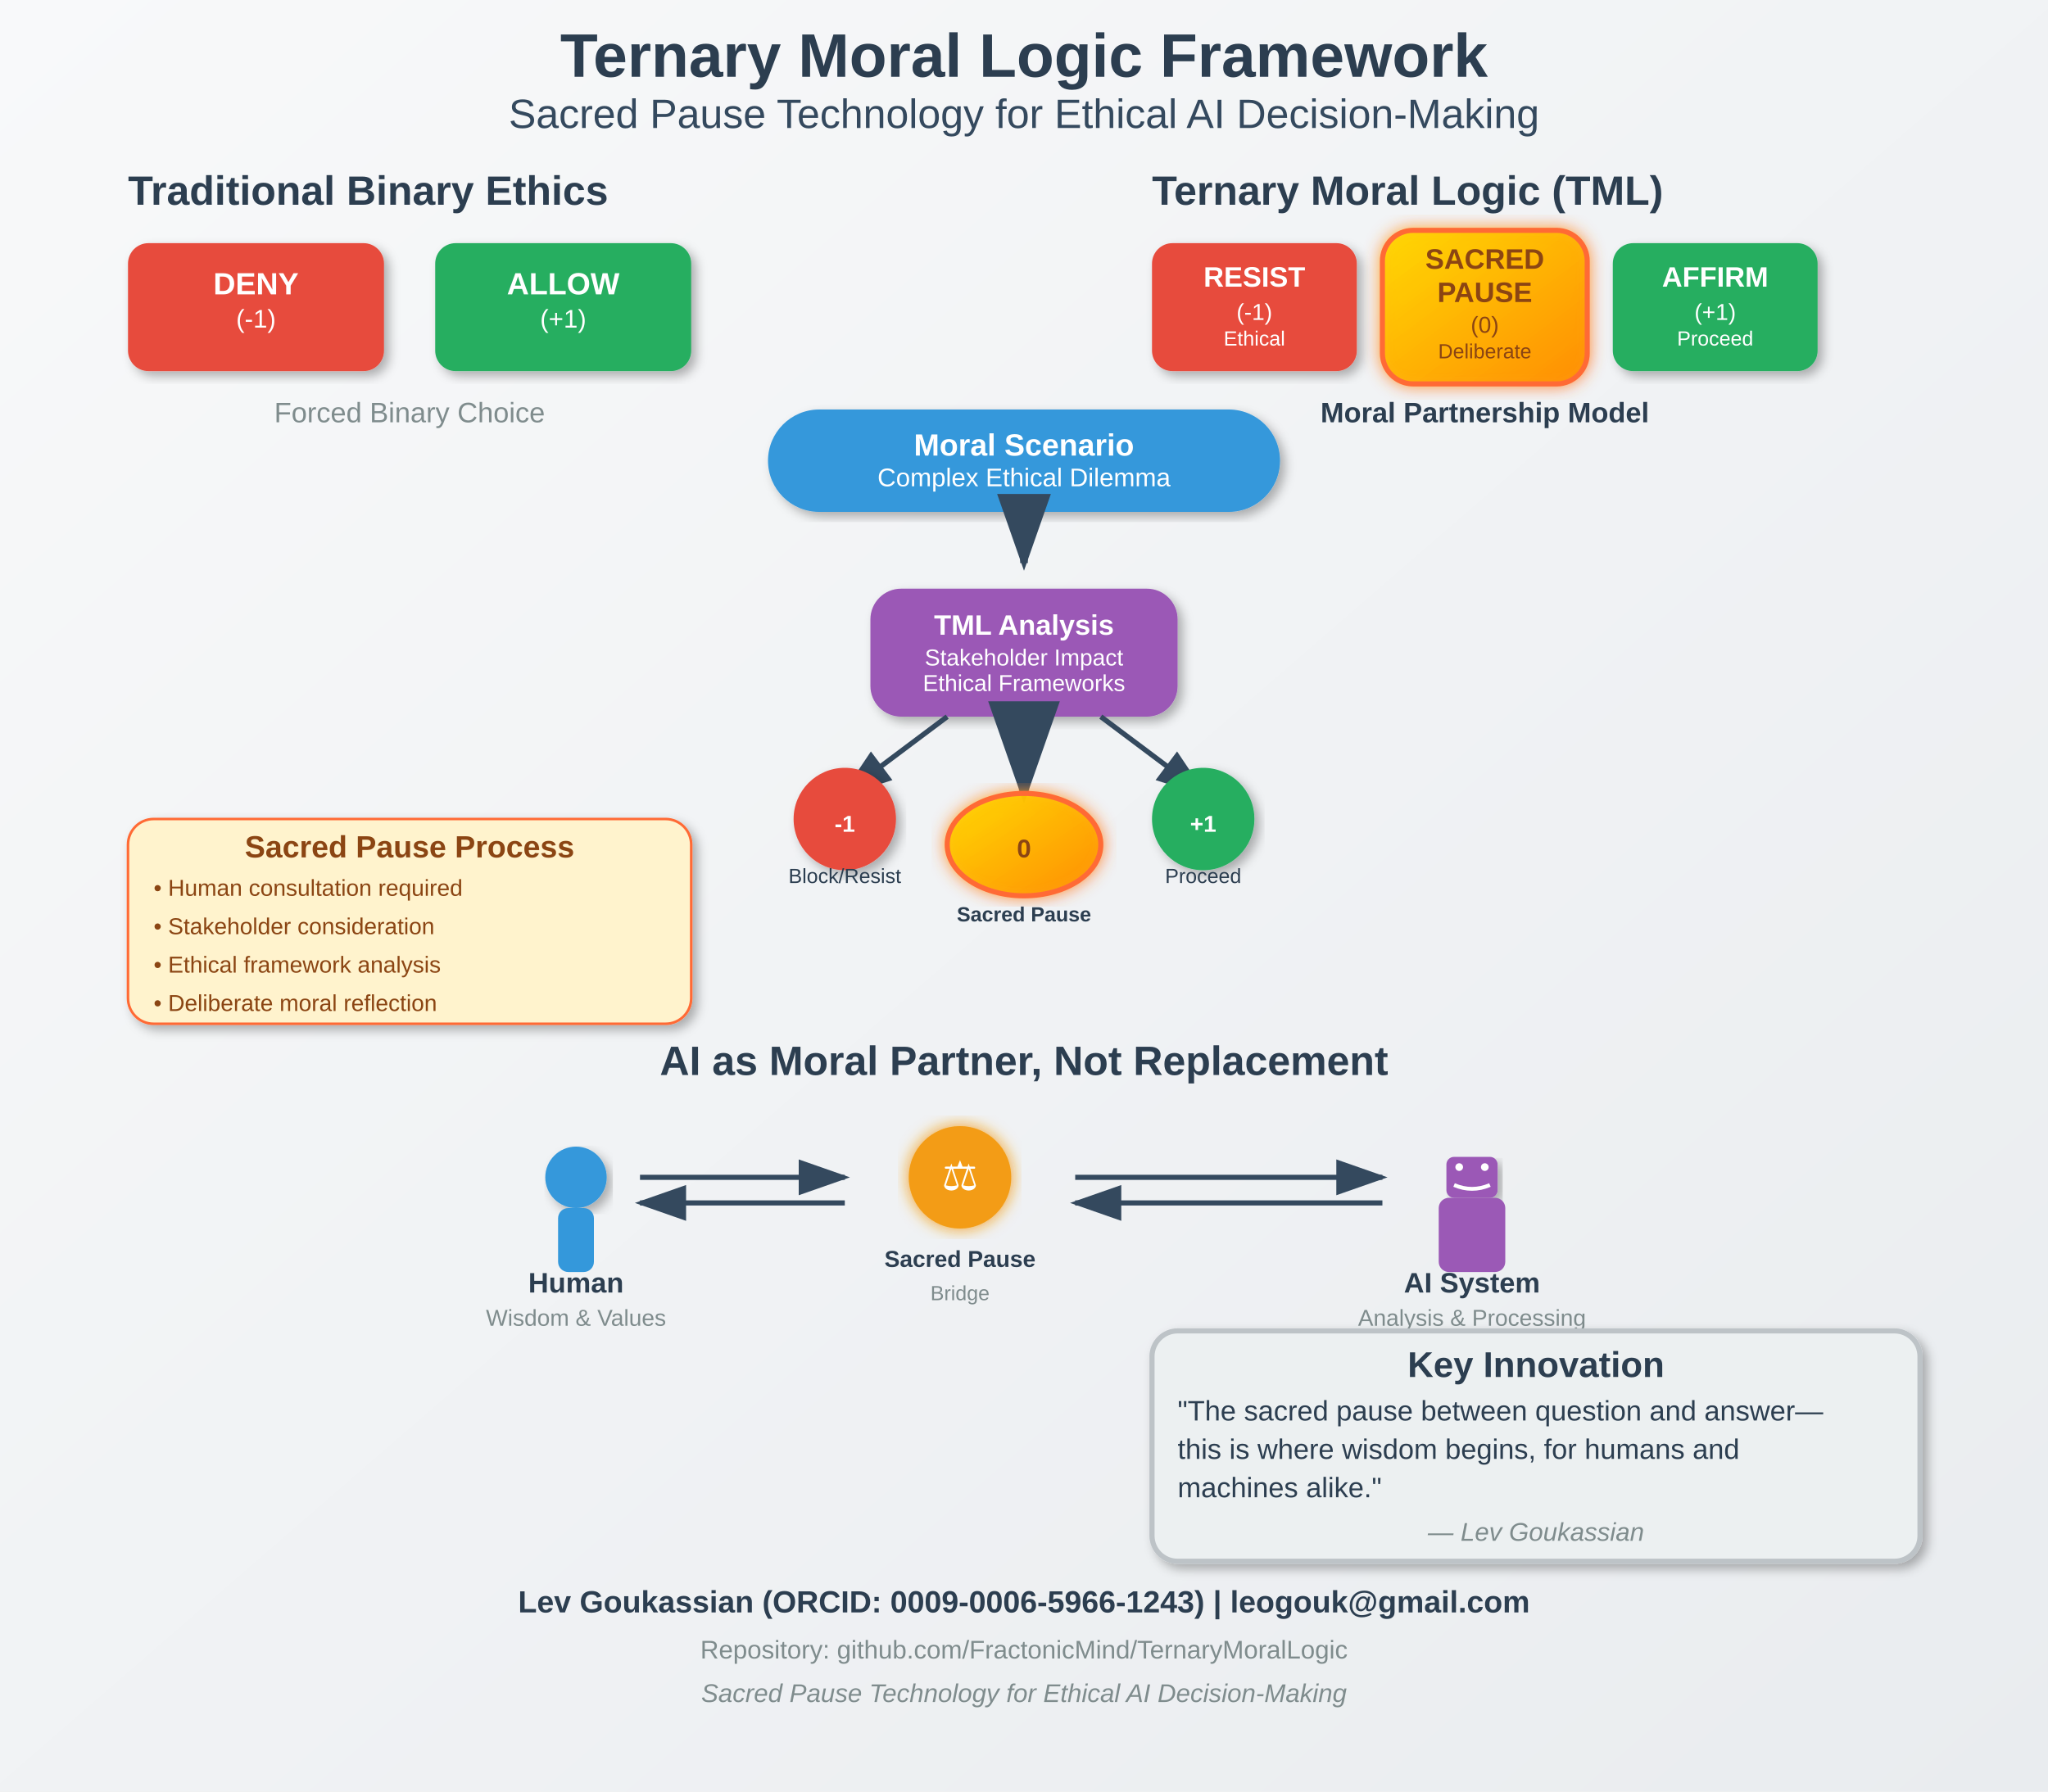
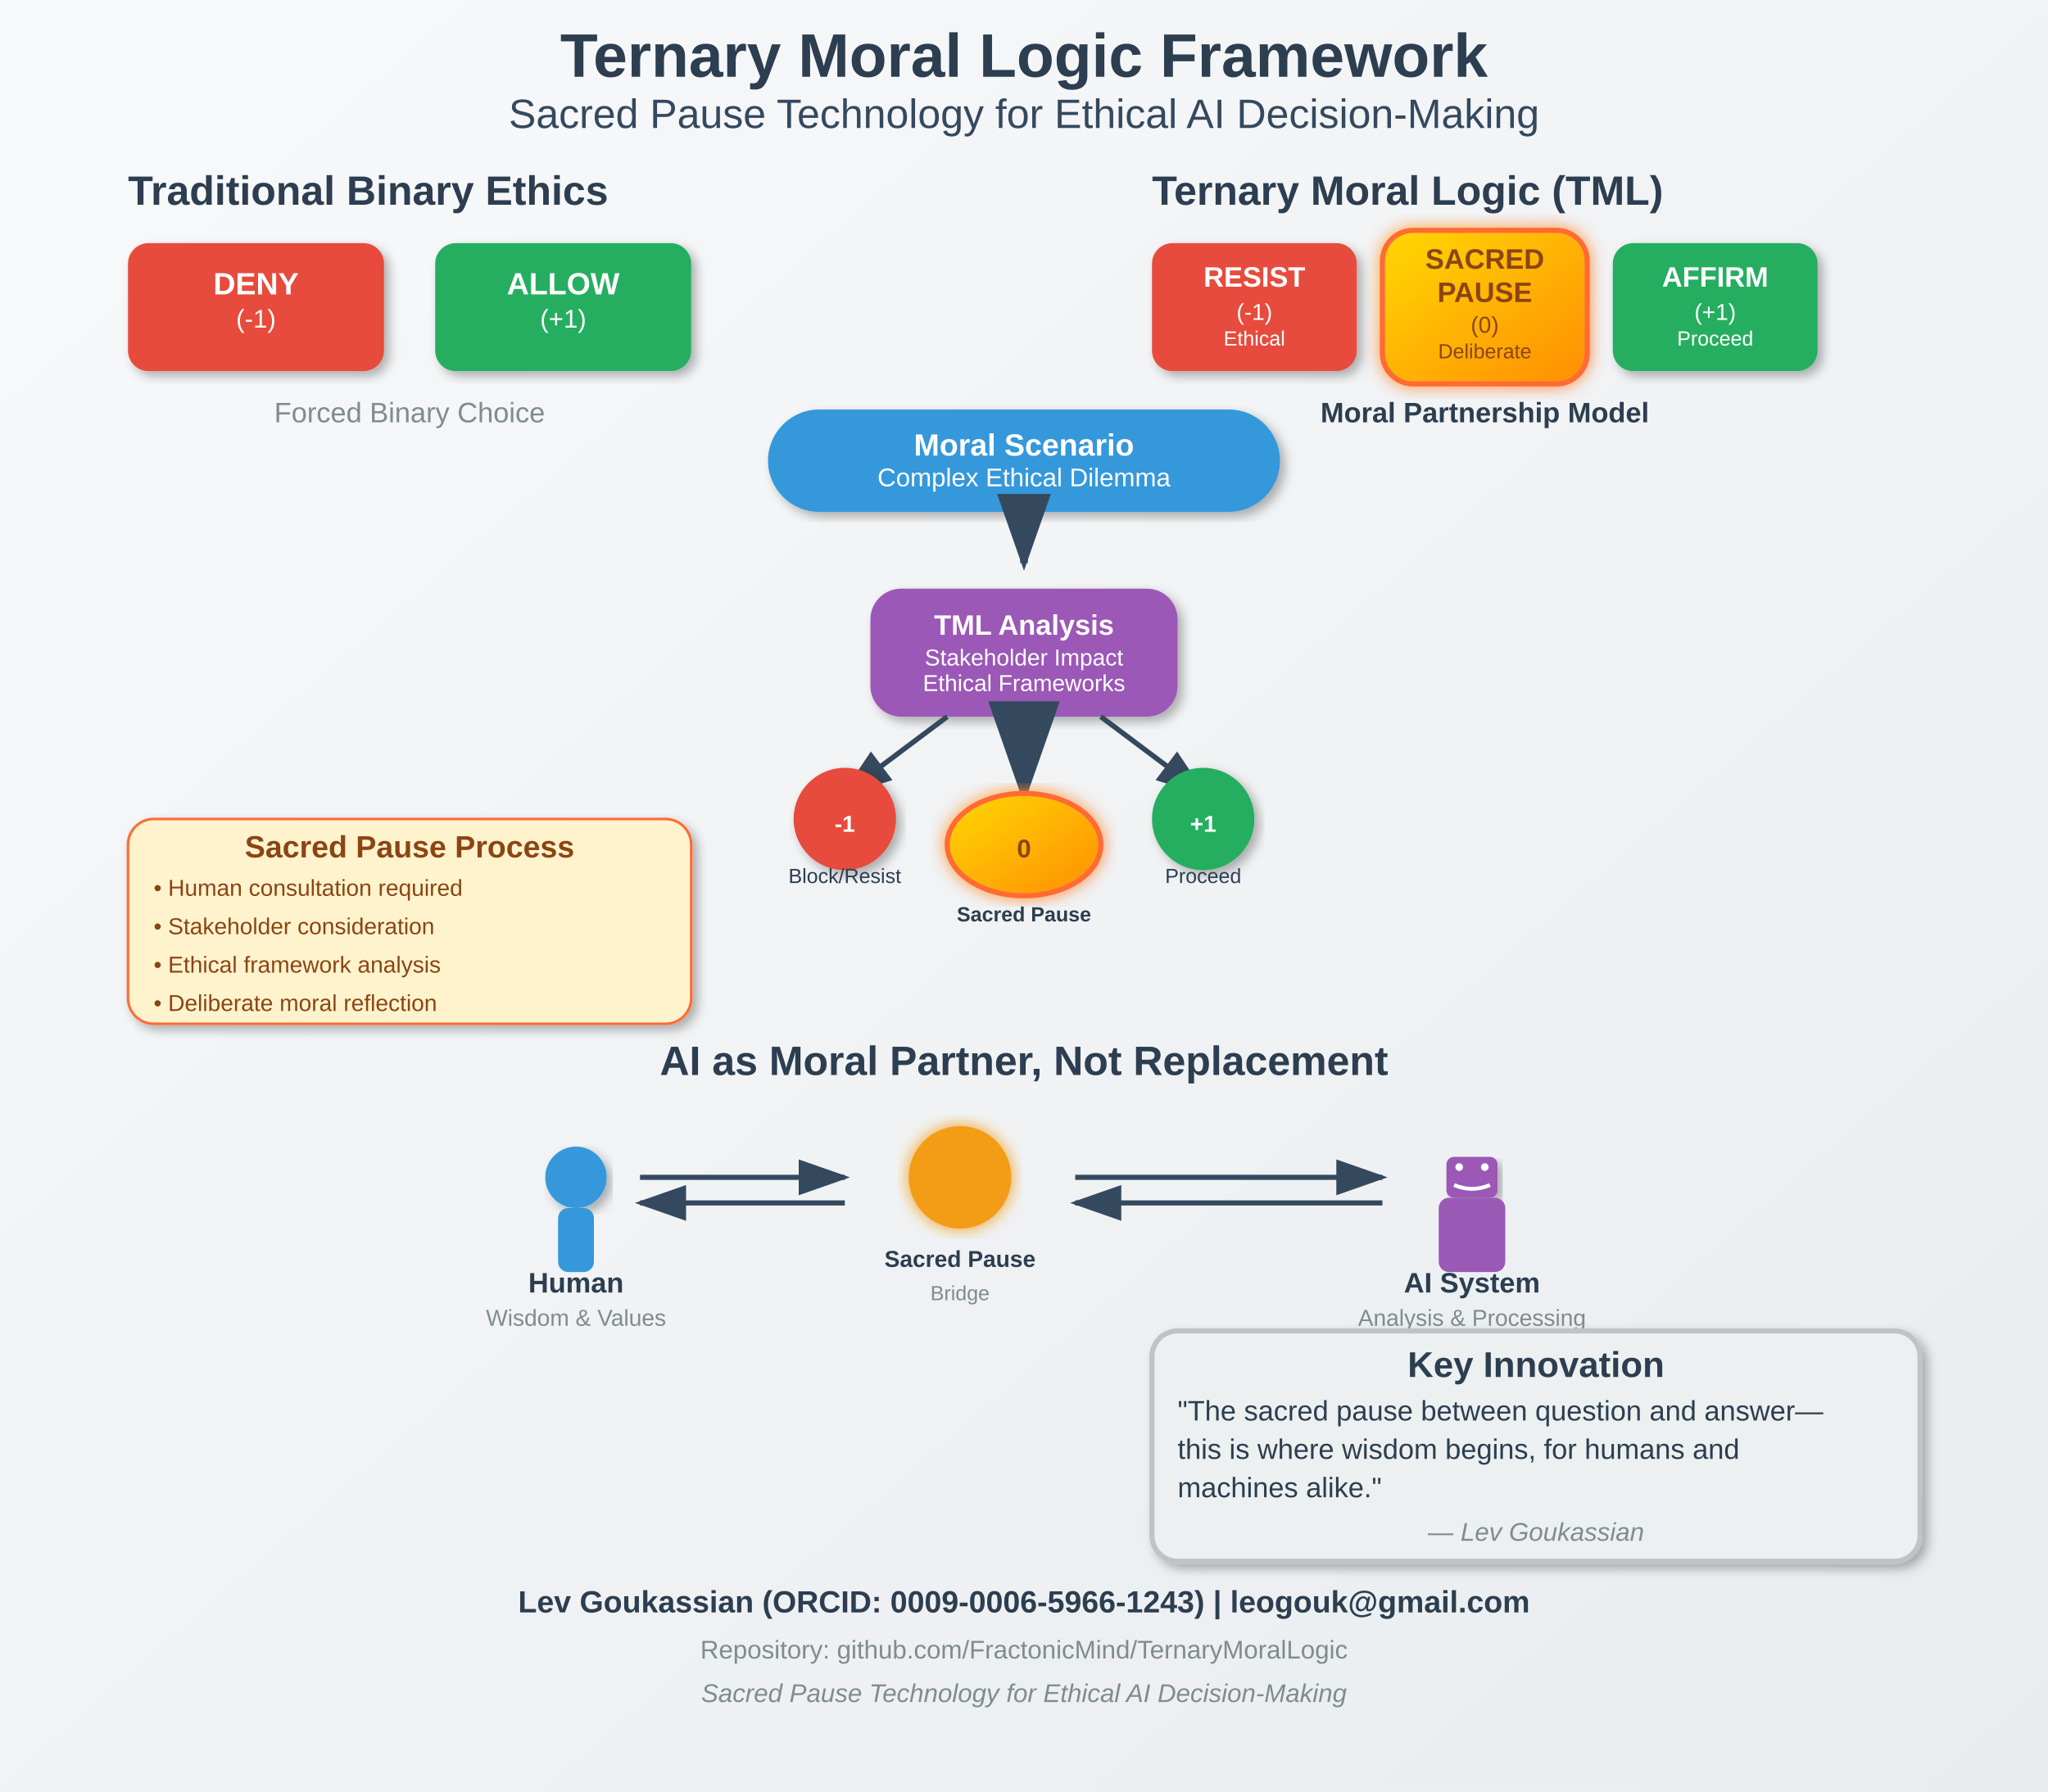
<svg xmlns="http://www.w3.org/2000/svg" width="800" height="700" viewBox="0 0 800 700">
  <defs>
    <linearGradient id="backgroundGrad" x1="0%" y1="0%" x2="100%" y2="100%">
      <stop offset="0%" style="stop-color:#f8f9fa;stop-opacity:1" />
      <stop offset="100%" style="stop-color:#e9ecef;stop-opacity:1" />
    </linearGradient>
    <linearGradient id="pauseGrad" x1="0%" y1="0%" x2="100%" y2="100%">
      <stop offset="0%" style="stop-color:#ffd700;stop-opacity:0.9" />
      <stop offset="100%" style="stop-color:#ff8c00;stop-opacity:0.9" />
    </linearGradient>
    <filter id="glow">
      <feGaussianBlur stdDeviation="3" result="coloredBlur" />
      <feMerge>
        <feMergeNode in="coloredBlur" />
        <feMergeNode in="SourceGraphic" />
      </feMerge>
    </filter>
    <filter id="shadow">
      <feDropShadow dx="2" dy="2" stdDeviation="2" flood-opacity="0.3" />
    </filter>
    <marker id="arrowhead" markerWidth="10" markerHeight="7" refX="9" refY="3.5" orient="auto">
      <polygon points="0 0, 10 3.5, 0 7" fill="#34495e" />
    </marker>
  </defs>
  <rect width="800" height="700" fill="url(#backgroundGrad)" />
  <text x="400" y="30" text-anchor="middle" font-family="Arial, sans-serif" font-size="24" font-weight="bold" fill="#2c3e50">
    Ternary Moral Logic Framework
  </text>
  <text x="400" y="50" text-anchor="middle" font-family="Arial, sans-serif" font-size="16" fill="#34495e">
    Sacred Pause Technology for Ethical AI Decision-Making
  </text>
  <g transform="translate(50, 80)">
    <text x="0" y="0" font-family="Arial, sans-serif" font-size="16" font-weight="bold" fill="#2c3e50">
      Traditional Binary Ethics
    </text>
    <rect x="0" y="15" width="100" height="50" fill="#e74c3c" rx="8" filter="url(#shadow)" />
    <text x="50" y="35" text-anchor="middle" font-family="Arial, sans-serif" font-size="12" fill="white" font-weight="bold">
      DENY
    </text>
    <text x="50" y="48" text-anchor="middle" font-family="Arial, sans-serif" font-size="10" fill="white">
      (-1)
    </text>
    <rect x="120" y="15" width="100" height="50" fill="#27ae60" rx="8" filter="url(#shadow)" />
    <text x="170" y="35" text-anchor="middle" font-family="Arial, sans-serif" font-size="12" fill="white" font-weight="bold">
      ALLOW
    </text>
    <text x="170" y="48" text-anchor="middle" font-family="Arial, sans-serif" font-size="10" fill="white">
      (+1)
    </text>
    <text x="110" y="85" text-anchor="middle" font-family="Arial, sans-serif" font-size="11" fill="#7f8c8d">
      Forced Binary Choice
    </text>
  </g>
  <g transform="translate(450, 80)">
    <text x="0" y="0" font-family="Arial, sans-serif" font-size="16" font-weight="bold" fill="#2c3e50">
      Ternary Moral Logic (TML)
    </text>
    <rect x="0" y="15" width="80" height="50" fill="#e74c3c" rx="8" filter="url(#shadow)" />
    <text x="40" y="32" text-anchor="middle" font-family="Arial, sans-serif" font-size="11" fill="white" font-weight="bold">
      RESIST
    </text>
    <text x="40" y="45" text-anchor="middle" font-family="Arial, sans-serif" font-size="9" fill="white">
      (-1)
    </text>
    <text x="40" y="55" text-anchor="middle" font-family="Arial, sans-serif" font-size="8" fill="white">
      Ethical
    </text>
    <rect x="90" y="10" width="80" height="60" fill="url(#pauseGrad)" rx="12" filter="url(#glow)" stroke="#ff6b35" stroke-width="2" />
    <text x="130" y="25" text-anchor="middle" font-family="Arial, sans-serif" font-size="11" fill="#8b4513" font-weight="bold">
      SACRED
    </text>
    <text x="130" y="38" text-anchor="middle" font-family="Arial, sans-serif" font-size="11" fill="#8b4513" font-weight="bold">
      PAUSE
    </text>
    <text x="130" y="50" text-anchor="middle" font-family="Arial, sans-serif" font-size="9" fill="#8b4513">
      (0)
    </text>
    <text x="130" y="60" text-anchor="middle" font-family="Arial, sans-serif" font-size="8" fill="#8b4513">
      Deliberate
    </text>
    <rect x="180" y="15" width="80" height="50" fill="#27ae60" rx="8" filter="url(#shadow)" />
    <text x="220" y="32" text-anchor="middle" font-family="Arial, sans-serif" font-size="11" fill="white" font-weight="bold">
      AFFIRM
    </text>
    <text x="220" y="45" text-anchor="middle" font-family="Arial, sans-serif" font-size="9" fill="white">
      (+1)
    </text>
    <text x="220" y="55" text-anchor="middle" font-family="Arial, sans-serif" font-size="8" fill="white">
      Proceed
    </text>
    <text x="130" y="85" text-anchor="middle" font-family="Arial, sans-serif" font-size="11" fill="#2c3e50" font-weight="bold">
      Moral Partnership Model
    </text>
  </g>
  <g transform="translate(300, 160)">
    <rect x="0" y="0" width="200" height="40" fill="#3498db" rx="20" filter="url(#shadow)" />
    <text x="100" y="18" text-anchor="middle" font-family="Arial, sans-serif" font-size="12" fill="white" font-weight="bold">
      Moral Scenario
    </text>
    <text x="100" y="30" text-anchor="middle" font-family="Arial, sans-serif" font-size="10" fill="white">
      Complex Ethical Dilemma
    </text>
    <path d="M 100 40 L 100 60" stroke="#34495e" stroke-width="3" marker-end="url(#arrowhead)" />
    <rect x="40" y="70" width="120" height="50" fill="#9b59b6" rx="12" filter="url(#shadow)" />
    <text x="100" y="88" text-anchor="middle" font-family="Arial, sans-serif" font-size="11" fill="white" font-weight="bold">
      TML Analysis
    </text>
    <text x="100" y="100" text-anchor="middle" font-family="Arial, sans-serif" font-size="9" fill="white">
      Stakeholder Impact
    </text>
    <text x="100" y="110" text-anchor="middle" font-family="Arial, sans-serif" font-size="9" fill="white">
      Ethical Frameworks
    </text>
    <path d="M 70 120 L 30 150" stroke="#34495e" stroke-width="2" marker-end="url(#arrowhead)" />
    <circle cx="30" cy="160" r="20" fill="#e74c3c" filter="url(#shadow)" />
    <text x="30" y="165" text-anchor="middle" font-family="Arial, sans-serif" font-size="9" fill="white" font-weight="bold">
      -1
    </text>
    <text x="30" y="185" text-anchor="middle" font-family="Arial, sans-serif" font-size="8" fill="#2c3e50">
      Block/Resist
    </text>
    <path d="M 100 120 L 100 150" stroke="#ff6b35" stroke-width="4" marker-end="url(#arrowhead)" />
    <ellipse cx="100" cy="170" rx="30" ry="20" fill="url(#pauseGrad)" filter="url(#glow)" stroke="#ff6b35" stroke-width="2" />
    <text x="100" y="175" text-anchor="middle" font-family="Arial, sans-serif" font-size="10" fill="#8b4513" font-weight="bold">
      0
    </text>
    <text x="100" y="200" text-anchor="middle" font-family="Arial, sans-serif" font-size="8" fill="#2c3e50" font-weight="bold">
      Sacred Pause
    </text>
    <path d="M 130 120 L 170 150" stroke="#34495e" stroke-width="2" marker-end="url(#arrowhead)" />
    <circle cx="170" cy="160" r="20" fill="#27ae60" filter="url(#shadow)" />
    <text x="170" y="165" text-anchor="middle" font-family="Arial, sans-serif" font-size="9" fill="white" font-weight="bold">
      +1
    </text>
    <text x="170" y="185" text-anchor="middle" font-family="Arial, sans-serif" font-size="8" fill="#2c3e50">
      Proceed
    </text>
  </g>
  <g transform="translate(50, 320)">
    <rect x="0" y="0" width="220" height="80" fill="#fff3cd" rx="10" stroke="#ff6b35" stroke-width="1" filter="url(#shadow)" />
    <text x="110" y="15" text-anchor="middle" font-family="Arial, sans-serif" font-size="12" fill="#8b4513" font-weight="bold">
      Sacred Pause Process
    </text>
    <text x="10" y="30" font-family="Arial, sans-serif" font-size="9" fill="#8b4513">
      • Human consultation required
    </text>
    <text x="10" y="45" font-family="Arial, sans-serif" font-size="9" fill="#8b4513">
      • Stakeholder consideration
    </text>
    <text x="10" y="60" font-family="Arial, sans-serif" font-size="9" fill="#8b4513">
      • Ethical framework analysis
    </text>
    <text x="10" y="75" font-family="Arial, sans-serif" font-size="9" fill="#8b4513">
      • Deliberate moral reflection
    </text>
  </g>
  <g transform="translate(50, 420)">
    <text x="350" y="0" text-anchor="middle" font-family="Arial, sans-serif" font-size="16" font-weight="bold" fill="#2c3e50">
      AI as Moral Partner, Not Replacement
    </text>
    <g transform="translate(150, 20)">
      <circle cx="25" cy="20" r="12" fill="#3498db" filter="url(#shadow)" />
      <rect x="18" y="32" width="14" height="25" fill="#3498db" rx="4" />
      <text x="25" y="65" text-anchor="middle" font-family="Arial, sans-serif" font-size="11" fill="#2c3e50" font-weight="bold">
        Human
      </text>
      <text x="25" y="78" text-anchor="middle" font-family="Arial, sans-serif" font-size="9" fill="#7f8c8d">
        Wisdom &amp; Values
      </text>
    </g>
    <g transform="translate(300, 25)">
      <circle cx="25" cy="15" r="20" fill="#f39c12" filter="url(#glow)" />
      <text x="25" y="20" text-anchor="middle" font-family="Arial, sans-serif" font-size="16" fill="white" font-weight="bold">
-         ⚖
+         
      </text>
      <text x="25" y="50" text-anchor="middle" font-family="Arial, sans-serif" font-size="9" fill="#2c3e50" font-weight="bold">
        Sacred Pause
      </text>
      <text x="25" y="63" text-anchor="middle" font-family="Arial, sans-serif" font-size="8" fill="#7f8c8d">
        Bridge
      </text>
    </g>
    <g transform="translate(500, 20)">
      <rect x="15" y="12" width="20" height="16" fill="#9b59b6" rx="3" filter="url(#shadow)" />
      <circle cx="20" cy="16" r="1.5" fill="white" />
      <circle cx="30" cy="16" r="1.5" fill="white" />
      <path d="M 18 23 Q 25 26 32 23" stroke="white" stroke-width="1.5" fill="none" />
      <rect x="12" y="28" width="26" height="29" fill="#9b59b6" rx="4" />
      <text x="25" y="65" text-anchor="middle" font-family="Arial, sans-serif" font-size="11" fill="#2c3e50" font-weight="bold">
        AI System
      </text>
      <text x="25" y="78" text-anchor="middle" font-family="Arial, sans-serif" font-size="9" fill="#7f8c8d">
        Analysis &amp; Processing
      </text>
    </g>
    <path d="M 200 40 L 280 40" stroke="#34495e" stroke-width="2" marker-end="url(#arrowhead)" />
    <path d="M 370 40 L 490 40" stroke="#34495e" stroke-width="2" marker-end="url(#arrowhead)" />
    <path d="M 490 50 L 370 50" stroke="#34495e" stroke-width="2" marker-end="url(#arrowhead)" />
    <path d="M 280 50 L 200 50" stroke="#34495e" stroke-width="2" marker-end="url(#arrowhead)" />
  </g>
  <g transform="translate(450, 520)">
    <rect x="0" y="0" width="300" height="90" fill="#ecf0f1" rx="10" stroke="#bdc3c7" stroke-width="2" filter="url(#shadow)" />
    <text x="150" y="18" text-anchor="middle" font-family="Arial, sans-serif" font-size="14" fill="#2c3e50" font-weight="bold">
      Key Innovation
    </text>
    <text x="10" y="35" font-family="Arial, sans-serif" font-size="11" fill="#2c3e50">
      "The sacred pause between question and answer—
    </text>
    <text x="10" y="50" font-family="Arial, sans-serif" font-size="11" fill="#2c3e50">
      this is where wisdom begins, for humans and
    </text>
    <text x="10" y="65" font-family="Arial, sans-serif" font-size="11" fill="#2c3e50">
      machines alike."
    </text>
    <text x="150" y="82" text-anchor="middle" font-family="Arial, sans-serif" font-size="10" fill="#7f8c8d" font-style="italic">
      — Lev Goukassian
    </text>
  </g>
  <g transform="translate(0, 630)">
    <text x="400" y="0" text-anchor="middle" font-family="Arial, sans-serif" font-size="12" fill="#2c3e50" font-weight="bold">
      Lev Goukassian (ORCID: 0009-0006-5966-1243) | leogouk@gmail.com
    </text>
    <text x="400" y="18" text-anchor="middle" font-family="Arial, sans-serif" font-size="10" fill="#7f8c8d">
      Repository: github.com/FractonicMind/TernaryMoralLogic
    </text>
    <text x="400" y="35" text-anchor="middle" font-family="Arial, sans-serif" font-size="10" fill="#7f8c8d" font-style="italic">
      Sacred Pause Technology for Ethical AI Decision-Making
    </text>
  </g>
</svg>
